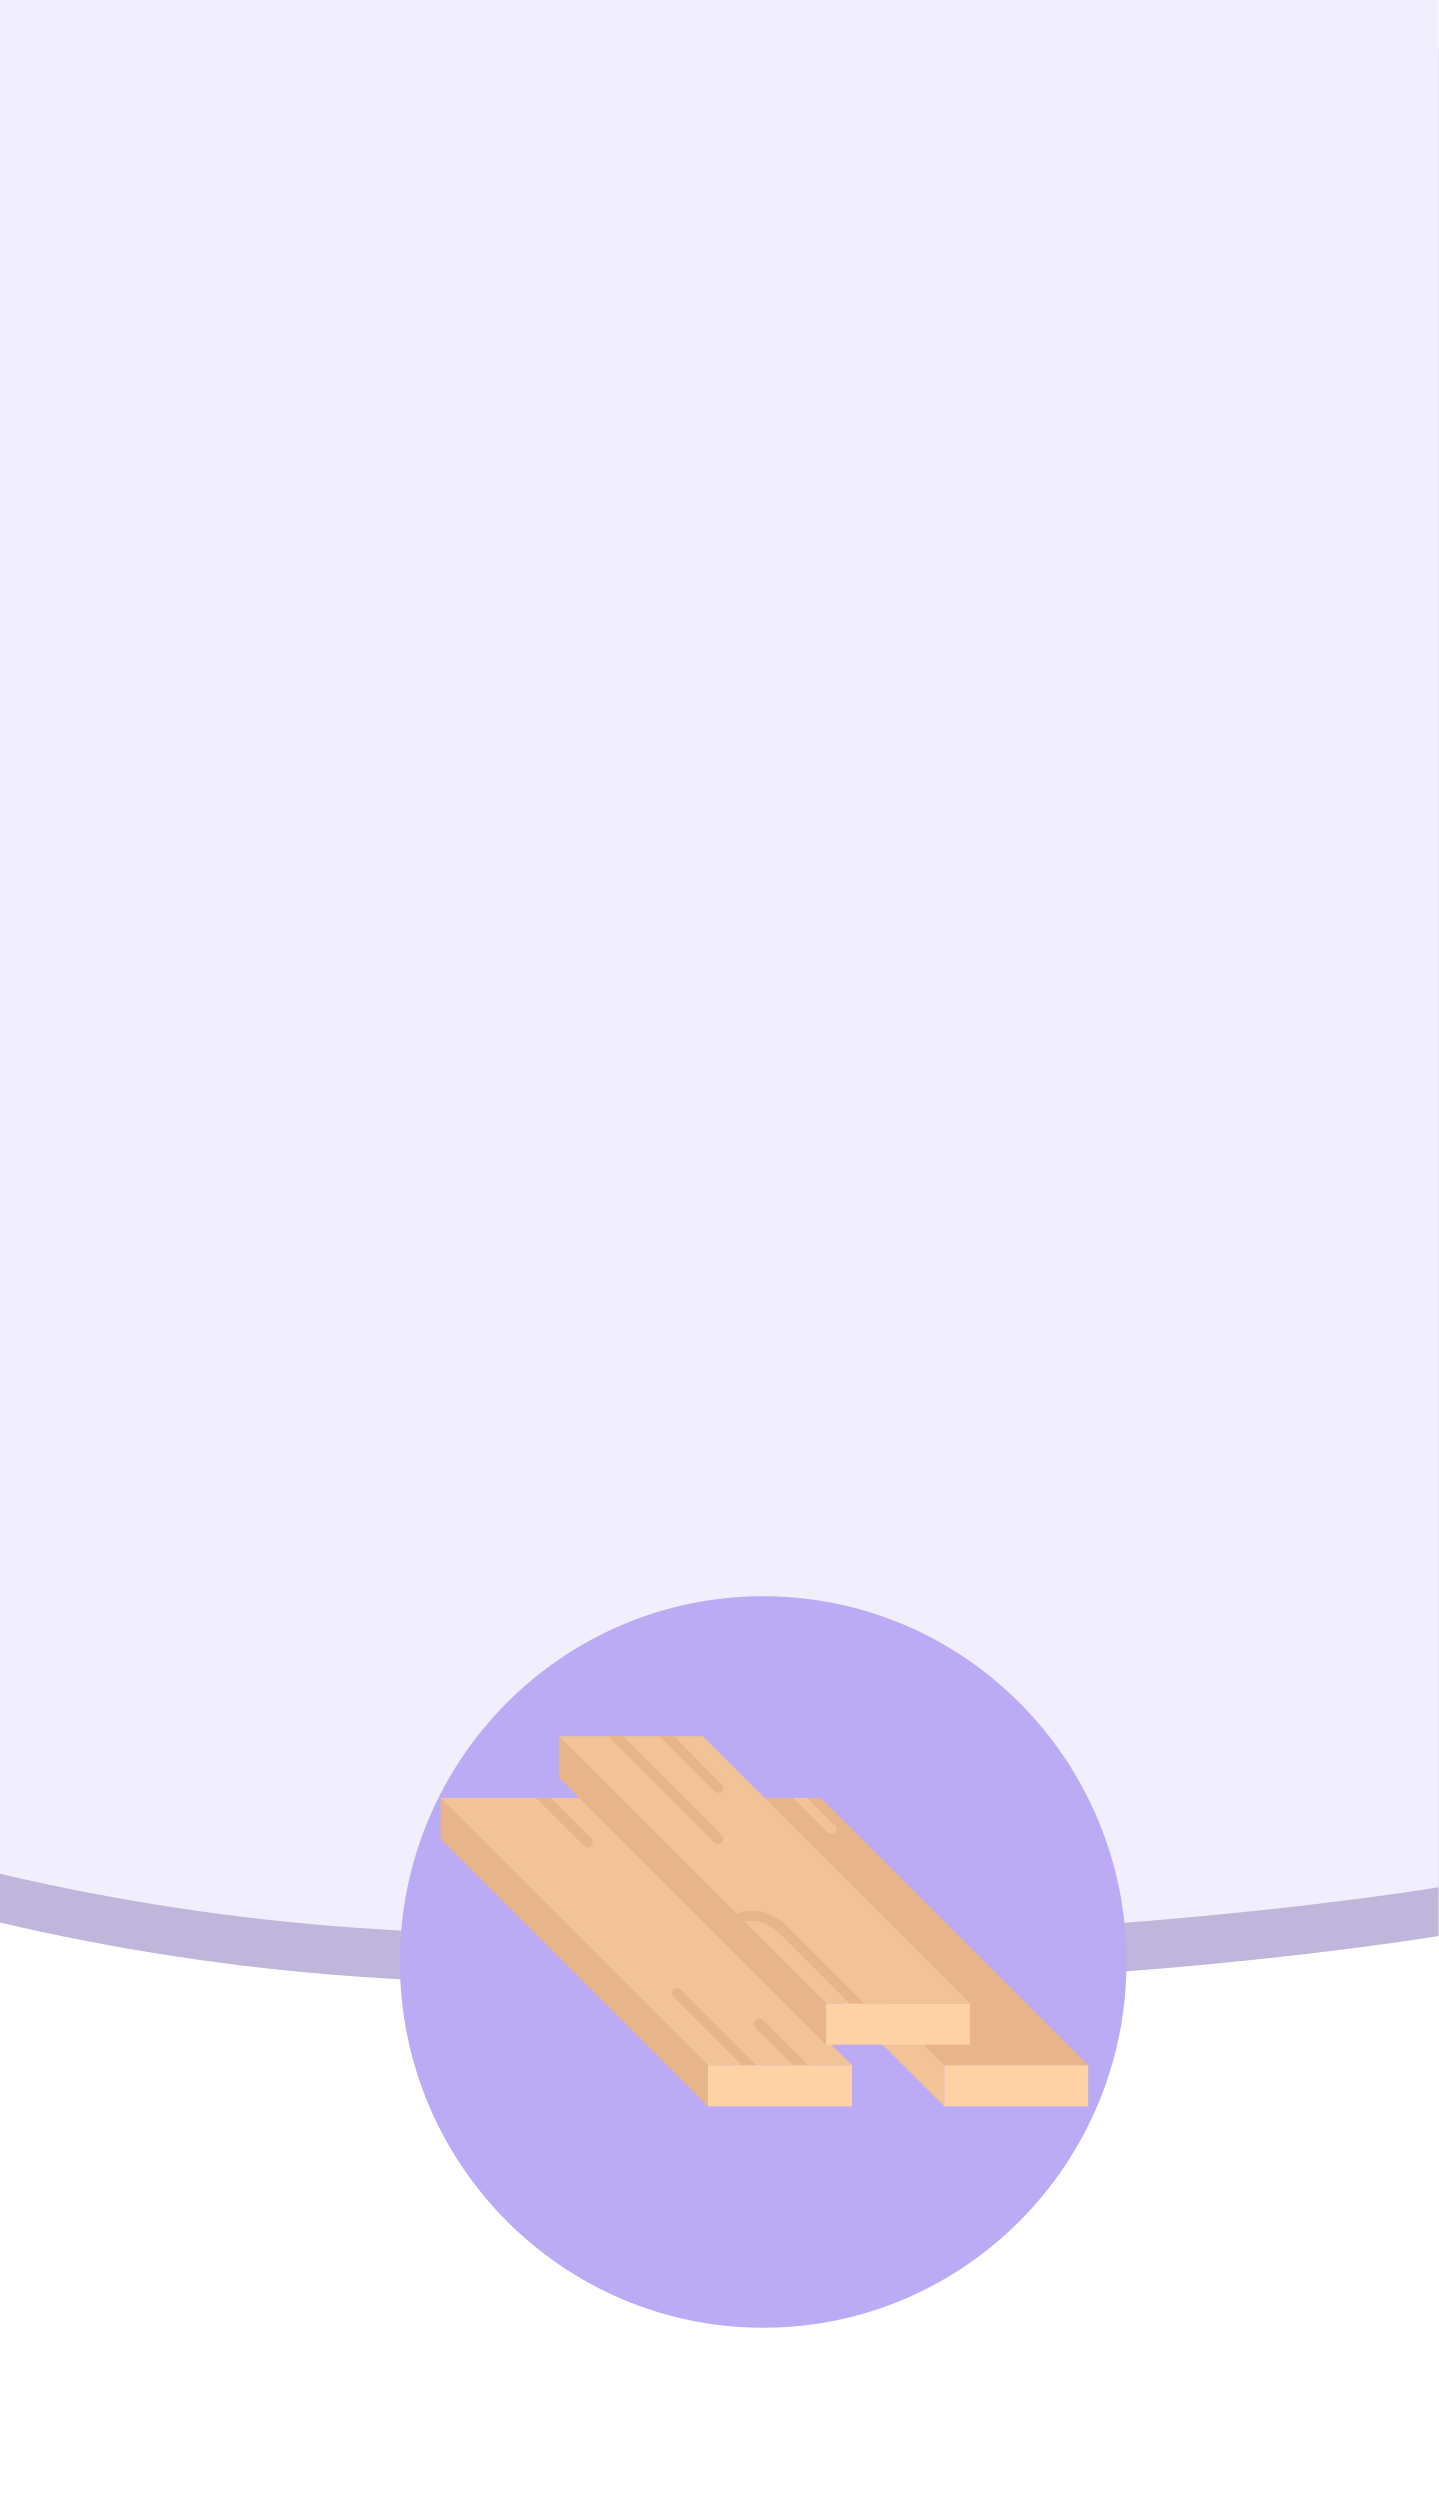
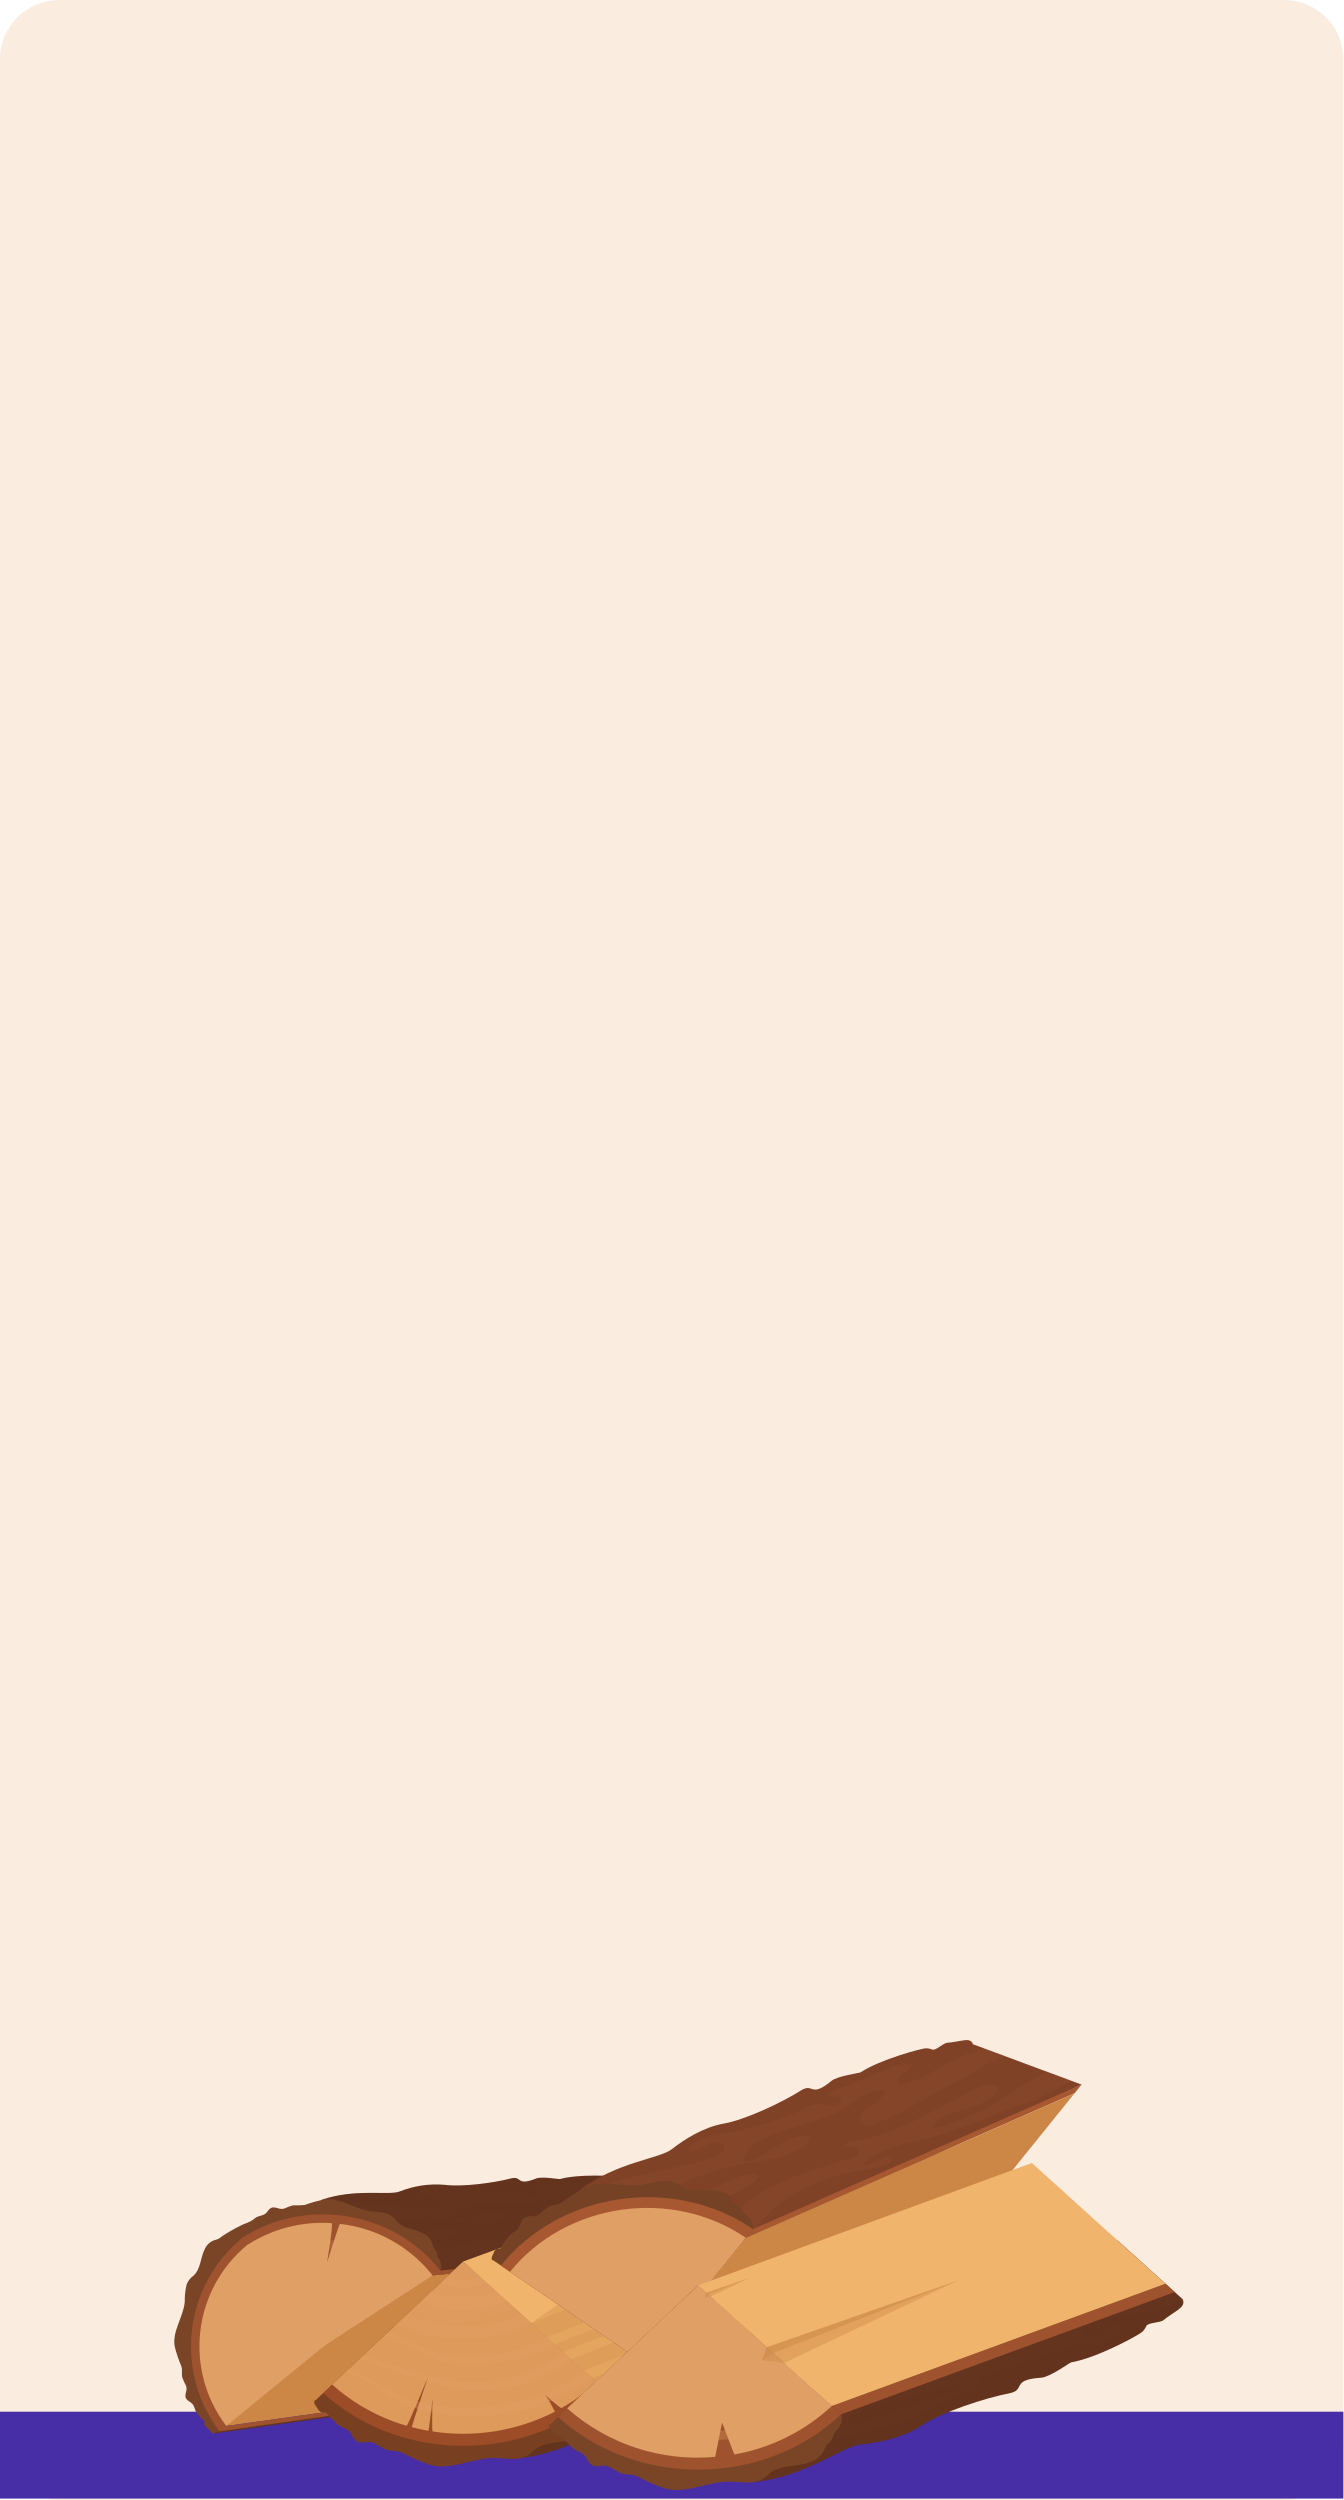
- <svg xmlns="http://www.w3.org/2000/svg" width="295" height="512.649" viewBox="0 0 295 512.649">
-   <g id="Grupo_55028" data-name="Grupo 55028" transform="translate(-810 -5066.676)">
-     <g id="Grupo_54324" data-name="Grupo 54324" transform="translate(-175.318 5031.965)">
-       <rect id="Rectángulo_5206" data-name="Rectángulo 5206" width="295" height="512.649" transform="translate(985.318 34.711)" fill="none" />
-       <g id="Grupo_54222" data-name="Grupo 54222">
-         <path id="Trazado_101975" data-name="Trazado 101975" d="M985.318,44.711V428.952a463.853,463.853,0,0,0,72.845,11.054c123.357,8.465,222.155-8.3,222.155-8.3v-387Z" fill="#c0b6db" />
-         <path id="Trazado_101976" data-name="Trazado 101976" d="M985.318,34.711V418.952a463.853,463.853,0,0,0,72.845,11.054c123.357,8.465,222.155-8.3,222.155-8.3v-387Z" fill="#f1eefd" />
-       </g>
-     </g>
-     <g id="Grupo_55003" data-name="Grupo 55003">
-       <g id="CF1_icono_1_copia_8" data-name="CF1_icono 1 copia 8" transform="translate(891.724 5394)">
-         <ellipse id="Elipse_4302" data-name="Elipse 4302" cx="74.5" cy="75" rx="74.5" ry="75" transform="translate(0.277)" fill="#bbabf5" />
-         <path id="Trazado_106775" data-name="Trazado 106775" d="M74.62,64.19h29.511v8.434H74.62Z" transform="translate(37.282 31.969)" fill="#ffd2a6" />
-         <path id="Trazado_106776" data-name="Trazado 106776" d="M92.858,82.408H122.37l-54.8-54.8H38Z" transform="translate(19.044 13.751)" fill="#e8b489" />
-         <path id="Trazado_106777" data-name="Trazado 106777" d="M92.858,90.842V82.408L38,27.61v8.434Z" transform="translate(19.044 13.751)" fill="#f2c397" />
-         <path id="Trazado_106778" data-name="Trazado 106778" d="M42.26,64.19H71.831v8.434H42.26Z" transform="translate(21.166 31.969)" fill="#ffd2a6" />
-         <path id="Trazado_106779" data-name="Trazado 106779" d="M60.478,82.408H90.05L35.191,27.61H5.68Z" transform="translate(2.947 13.751)" fill="#f2c397" />
-         <path id="Trazado_106780" data-name="Trazado 106780" d="M60.478,90.842V82.408L5.68,27.61v8.434Z" transform="translate(2.947 13.751)" fill="#e8b489" />
-         <path id="Trazado_106781" data-name="Trazado 106781" d="M58.44,55.75H87.951v8.434H58.44Z" transform="translate(29.224 27.766)" fill="#ffd2a6" />
-         <path id="Trazado_106782" data-name="Trazado 106782" d="M76.658,73.968H106.17l-54.8-54.8H21.86Z" transform="translate(11.006 9.547)" fill="#f2c397" />
-         <path id="Trazado_106783" data-name="Trazado 106783" d="M76.658,82.4V73.968l-54.8-54.8V27.6Z" transform="translate(11.006 9.547)" fill="#e8b489" />
-         <path id="Trazado_106784" data-name="Trazado 106784" d="M56.861,46.581l15.5,15.5h-3L55.378,48.079c-3.191-3.176-5.992-3.191-7.58-2.741L46.18,43.7C48.157,42.851,52.277,42,56.861,46.581Z" transform="translate(23.118 21.43)" fill="#e8b489" />
-         <path id="Trazado_106785" data-name="Trazado 106785" d="M61.735,35A1,1,0,0,1,61,34.681L53.93,27.61h3L62.5,33.183A1.064,1.064,0,0,1,61.75,35Z" transform="translate(26.978 13.751)" fill="#f2c397" />
-         <path id="Trazado_106786" data-name="Trazado 106786" d="M50.386,58.177l9.183,9.168h-3L48.9,59.66a1.064,1.064,0,0,1,0-1.5,1.034,1.034,0,0,1,1.483.015Z" transform="translate(24.32 28.815)" fill="#e8b489" />
-         <path id="Trazado_106787" data-name="Trazado 106787" d="M51.665,69.448,37.643,55.441a1.059,1.059,0,0,1,1.5-1.5l15.5,15.5Z" transform="translate(18.712 26.711)" fill="#e8b489" />
-         <path id="Trazado_106788" data-name="Trazado 106788" d="M47.669,30.765a1.109,1.109,0,0,1-.749-.3L35.64,19.17h3l9.782,9.8a1.034,1.034,0,0,1,0,1.5,1,1,0,0,1-.749.3Z" transform="translate(17.869 9.547)" fill="#e8b489" />
-         <path id="Trazado_106789" data-name="Trazado 106789" d="M51.176,41.3a1.049,1.049,0,0,1-.749-.315L28.6,19.17h3L51.925,39.5a1.064,1.064,0,0,1-.749,1.8Z" transform="translate(14.362 9.547)" fill="#e8b489" />
-         <path id="Trazado_106790" data-name="Trazado 106790" d="M29.306,37.752a1.049,1.049,0,0,1-.749-.315L18.73,27.61h3l8.344,8.344a1.064,1.064,0,0,1-.749,1.8Z" transform="translate(9.447 13.751)" fill="#e8b489" />
+ <svg xmlns="http://www.w3.org/2000/svg" width="295" height="549" viewBox="0 0 295 549">
+   <g id="Grupo_56925" data-name="Grupo 56925" transform="translate(-810 -5229.495)">
+     <rect id="Rectángulo_6735" data-name="Rectángulo 6735" width="295" height="549" rx="13" transform="translate(810 5229.495)" fill="#faede0" />
+     <g id="CF1_tarejta_9" data-name="CF1_tarejta 9" transform="translate(810 5186.703)">
+       <g id="Layer_1" data-name="Layer 1">
+         <rect id="Rectángulo_6734" data-name="Rectángulo 6734" width="295" height="19.08" transform="translate(0 572.4)" fill="#472ea6" />
+         <g id="Grupo_56417" data-name="Grupo 56417">
+           <g id="Grupo_56402" data-name="Grupo 56402">
+             <path id="Trazado_115956" data-name="Trazado 115956" d="M48.37,576.01l-1.52,1.2,65.09-9.19,1.63-1.06Z" fill="#63331e" />
+             <path id="Trazado_115957" data-name="Trazado 115957" d="M143,522.6l15.59,12.31L96.2,543.63S69,526.43,70.56,525.89c7.42-2.6,14.62-.91,17.17-1.84a21.769,21.769,0,0,1,10-1.47c3.7.5,10.71-.42,14.39-1.39,2.68-.7,1.07,1.81,5.61,0,1.27-.51,5,.18,5.24.12,4-1.12,11.36-.71,11.93-.56h.1a2.4,2.4,0,0,1,1,.54c.48.44,2.18-.49,2.86-.32.89.23,1.85.3,2.75.45C142,521.54,143,521.65,143,522.6Z" fill="#63331e" />
+             <g id="Grupo_56399" data-name="Grupo 56399" opacity="0.2">
+               <path id="Trazado_115958" data-name="Trazado 115958" d="M82.91,531.18c2.93-1.18,6.27-1.2,9.39-1.25a36.283,36.283,0,0,1,7.66.48c2,.38,10.52,1.51,11.19-1.2-2-1.21-5.05-.48-7.14.11-1.08.31-4.22,1.48-5.1.33.92-2.67,6.35-2.64,8.58-2.72,3.89-.13,7.39.29,11.2-.62,1.75-.42,4.11-1.49,5.9-1.24,2.5.34.29,1.81-1,2.07-1.06.22-4.33,1-3.14,2.76.61.91,2.73.54,3.6.47a49.741,49.741,0,0,0,6.43-1c2.74-.6,5.23-1.16,8-1.53,2-.27,3.95-1,6-1.28.53-.08,1.73-.14,3.08-.28L144.72,524c-1.38,0-2.79-.11-4.15,0-2,.22-3.9.74-5.88,1-.84.12-5.53,1.1-6,0s1.69-1.37,2.31-1.63c2.69-1.16-1.78-1.35-2.77-1.28-2.63.18-5.26.45-7.88.71-.81.08-3.86-.26-4.2.69a5,5,0,0,1,2.25,1c-.48,2-3.35,0-4.27-.24a7.84,7.84,0,0,0-3.08.17,48.828,48.828,0,0,1-5.42.32c-3.33.06-6.37-.37-9.69-.63-1.42-.11-4.92-.57-5.56,1.22,1.45.6,3.27-.55,4.84-.14,1,.25,1.65.49,1.27,1.4-.48,1.18-3.09,1-4.12,1-5-.3-10-.93-15-1.19a22.262,22.262,0,0,0-6.1.46c1.44,1.25,4.67,3.52,8.36,6a22.28,22.28,0,0,1,3.28-1.68Z" fill="#6b391e" />
+               <path id="Trazado_115959" data-name="Trazado 115959" d="M153.49,530.9c-1.92.41-3.81.93-5.72,1.39a51.379,51.379,0,0,1-8.22,1.78c-.73.06-7.61,1-7.7-.09,1.47-1.58,5-1.13,6.86-1.15,1.64,0,5.35,0,6-2-.95-1.93-7.14-.23-8.68,0-3.52.61-7.07,1.31-10.64,1.6a29.423,29.423,0,0,1-5.63,0c-1.1-.13-2.65-.62-3.65,0,.72.27,2.25.59,2.15,1.61-.13,1.19-1.94.83-2.84.82-6.07-.1-12.33-.23-18.11,1.79-1,.35-7.22,2.73-7,.4.08-1,3-1.84,3.69-2.09,1.51-.51,5.28-.69,6.38-1.92-1-1.71-5.06-.73-6.49-.57a56.346,56.346,0,0,0-7.66.9c-.57.15-2.22.81-3.87,1.26,4.71,3.12,9.6,6.26,12.11,7.87,1.78-.82,3.51-1.71,5.16-2.6a22.89,22.89,0,0,1,8.29-2.65,49.085,49.085,0,0,1,9.92.18c1,.11,5.65,1.19,5.77-.55-1.63-.86-3.59.37-5.29-.12,1.16-1.34,5.65-1.5,7.47-1.44,2.2.06,4.38.44,6.58.46s4.42-.23,6.63-.23,4.15-.42,6.23-.52c1.38-.07,2.71.16,4.11,0a56.6,56.6,0,0,0,6.94-1.21l.78-.18Z" fill="#6b391e" />
+             </g>
+             <path id="Trazado_115960" data-name="Trazado 115960" d="M96.36,538.84c-.64-.64-.16-1.25-.75-1.94a2.62,2.62,0,0,1-.67-1.45,3.55,3.55,0,0,0-2-2.2c-1.92-1.06-4.42-1-5.89-2.75a4.45,4.45,0,0,0-1.74-1.5,16.337,16.337,0,0,0-3.94-.61c-3.45-.44-6.5-3-10-2.61A28.081,28.081,0,0,0,66.9,527a16.688,16.688,0,0,1-2.56.08,12.62,12.62,0,0,0-1.91.71A2.19,2.19,0,0,1,61,527.7a3.252,3.252,0,0,0-1-.17c-.94.08-1.12.93-1.76,1.41s-1.5.42-2.12.88a6.906,6.906,0,0,1-1,.7,10.507,10.507,0,0,1-1.77.76A37.176,37.176,0,0,0,48.58,534a2.8,2.8,0,0,1-1.46.72,3.55,3.55,0,0,0-2.16,2c-1,1.92-.82,4.34-2.53,5.86A4.24,4.24,0,0,0,41,544.41a14.66,14.66,0,0,0-.43,3.86c-.29,3.37-2.82,6.45-2.2,9.84a29.1,29.1,0,0,0,1.44,4.28c.32.87,0,1.57.22,2.49a12,12,0,0,0,.81,1.81,2,2,0,0,1,0,1.41,3.07,3.07,0,0,0-.13.95c.14.92,1,1.05,1.54,1.65s.5,1.43,1,2a6.25,6.25,0,0,1,.76.94c.2.32.5.44.71.67.43.48,0,.44.16,1,.1.29.56.59.79.76s.71,1.1,1.19,1.12c0-.06,1.3-.43,1.32-.49s22.55-19.8,22.55-19.8l.67.88L96.64,541.4C97.22,540.66,96.66,539.13,96.36,538.84Z" fill="#7a4527" />
+             <path id="Trazado_115961" data-name="Trazado 115961" d="M53.23,534.21h0a30.87,30.87,0,0,0-5,42.53l24.3-18,24.16-17.3C86.6,528.4,67.17,525.16,53.23,534.21Z" fill="#9e532e" />
+             <path id="Trazado_115962" data-name="Trazado 115962" d="M95,542.48l61.94-6.52-42.7,30.56-64.55,9.01L69.3,556.07Z" fill="#cc8747" />
+             <path id="Trazado_115963" data-name="Trazado 115963" d="M54.41,535.73h-.06a28.89,28.89,0,0,0-4.66,39.8l21.7-17.73L95,542.48a30.15,30.15,0,0,0-20.34-11.32c-.2,0-2.84,8.47-2.84,8.47s1.44-8.61,1-8.64a30.34,30.34,0,0,0-18.41,4.74Z" fill="#e0a065" />
+             <path id="Trazado_115964" data-name="Trazado 115964" d="M96.63,541.42,95,542.48l61.94-6.52,1.63-1.06Z" fill="#9e532e" />
+             <path id="Trazado_115965" data-name="Trazado 115965" d="M49.69,575.53l-1.52,1.2,64.44-9.16,1.63-1.05Z" fill="#9e532e" />
+             <g id="Grupo_56400" data-name="Grupo 56400">
+               <path id="Trazado_115966" data-name="Trazado 115966" d="M52,573.65l.69-.56c-5.4-12.57-4.51-14.24-1.73-21.84,3.76-10.31,14-15.9,22.3-14.34,2.75.46,11.91,2.9,18.54,7.66l1.47-1c-2.13-1.88-5.92-4.48-13.49-7.24C59,528.78,38.33,547.56,52,573.65Z" fill="#e0a065" opacity="0.2" />
+               <path id="Trazado_115967" data-name="Trazado 115967" d="M65.41,561.7c.13.2.28.41.44.63l2.28-1.86a7.27,7.27,0,0,1-.64-2c-.47-3.71,2.49-6.71,6.1-4.49a10.553,10.553,0,0,1,1.74,1.24l2.1-1.36C70.64,549.49,61,555.17,65.41,561.7Z" fill="#e0a065" opacity="0.2" />
+               <path id="Trazado_115968" data-name="Trazado 115968" d="M69.87,558.65c.06.09-.06.29,0,.38l1.51-1.23L74.1,556C71.3,554.43,69.12,556.51,69.87,558.65Z" fill="#e0a065" opacity="0.4" />
+               <path id="Trazado_115969" data-name="Trazado 115969" d="M59,563.91c.22,1.22.5,2.34.78,3.36L62,565.44c-.13-.6-.28-1.24-.44-2-3-9.62,6.77-22.14,20.86-12.83l1.12-.73C73.26,540.79,55.88,547.39,59,563.91Z" fill="#e0a065" opacity="0.2" />
+               <path id="Trazado_115970" data-name="Trazado 115970" d="M54.2,554.53c2-15.63,24.4-16.76,32.79-6.85l1-.65c-2.23-3.16-6.15-6.53-17.57-7.54-9.87-.76-17.7,7.35-18.81,14.59-1.18,4.87,2.1,10.58,5,15.77L58.93,568C56.12,563.17,53.32,558.42,54.2,554.53Z" fill="#e0a065" opacity="0.2" />
+             </g>
+             <g id="Grupo_56401" data-name="Grupo 56401" opacity="0.5">
+               <path id="Trazado_115971" data-name="Trazado 115971" d="M93.25,543.62l60.76-5.56-1.07.76-61.16,5.75Z" fill="#cc8747" />
+               <path id="Trazado_115972" data-name="Trazado 115972" d="M87.99,547.03l61.72-5.89-2.62,1.88-60.1,4.66Z" fill="#cc8747" />
+               <path id="Trazado_115973" data-name="Trazado 115973" d="M83.58,549.89l60.69-4.86-2.69,1.92-59.12,3.67Z" fill="#cc8747" />
+               <path id="Trazado_115974" data-name="Trazado 115974" d="M77.43,553.88l59.45-3.56-2.05,1.47-59.5,3.45Z" fill="#cc8747" />
+               <path id="Trazado_115975" data-name="Trazado 115975" d="M68.13,560.47l61.91-5.26-2.01,1.44-62.18,5.68Z" fill="#cc8747" />
+               <path id="Trazado_115976" data-name="Trazado 115976" d="M62.04,565.44l62.01-5.94-1.76,1.26L59.8,567.27Z" fill="#cc8747" />
+               <path id="Trazado_115977" data-name="Trazado 115977" d="M58.93,567.98l62.36-6.5-1.48,1.05-63.17,7.32Z" fill="#cc8747" />
+               <path id="Trazado_115978" data-name="Trazado 115978" d="M52.67,573.09l64.04-8.34-1.26.9-63.47,8Z" fill="#cc8747" />
+               <path id="Trazado_115979" data-name="Trazado 115979" d="M74.1,556.04l53.54-2.38-57.76,5.37Z" fill="#cc8747" />
+             </g>
+           </g>
+           <g id="Grupo_56406" data-name="Grupo 56406">
+             <path id="Trazado_115980" data-name="Trazado 115980" d="M208.09,542.45l-14.27-12.88-65.58,33.81s-16.09,19.45-13.8,19.19c11-1.26,19.07-7.79,22.88-8.18s9.22-1.34,13.58-4.24,13.81-6,19.08-7c3.84-.75.19-3,7.09-3.45,1.93-.14,6.23-3.3,6.54-3.36,5.82-1,14.81-6,15.44-6.58l.09-.05h0a3.43,3.43,0,0,0,1-1.3c.32-.85,3.07-.72,3.81-1.35,1-.83,2.15-1.5,3.19-2.25C207.57,544.38,208.73,543.65,208.09,542.45Z" fill="#63331e" />
+             <path id="Trazado_115981" data-name="Trazado 115981" d="M199.29,545.6a34.159,34.159,0,0,0,8.93-2.8,1.889,1.889,0,0,0-.13-.35l-12.42-11.21q-3.09.18-6.13.54l-61.3,31.6s-6.73,8.14-10.87,13.82c8.36-4.06,18.43-4.55,27.27-7.19,4.18-1.25,7.51-3.67,11.49-5.24,1.51-.6,2.86-1.31,4.3-2,1.12-.56,4-.91,3.53-2.28s-3.09.81-4.09,1.25c-2.08.91-4.18,1.66-6.33,2.41-3.78,1.31-7.58,2.62-11.39,3.87-2,.68-6.49,3.14-7.16.85s5.95-2.67,8.09-3.36c5.5-1.77,11.16-3,16.69-4.68s11-4.07,16.7-5.57a55.3,55.3,0,0,0,6.15-1.9c1.37-.53,3.49-2.35,4.32-1.12.63.94-2.66,1.27-2.22,2.09.78,1.44,3.16-.76,4.43-1.6,2.14-1.4,5.78-1.92,6-4.46.13-1.7-2.91.48-3.81,1-1.27.79-4.17,2.4-4.65,1C185.32,546.33,195.39,546.25,199.29,545.6Z" fill="#6b391e" opacity="0.2" />
+             <path id="Trazado_115982" data-name="Trazado 115982" d="M133.09,567.75,101.7,539.43,69.26,569.92h0L69,570a1.62,1.62,0,0,0,.44,1.25c.21.34.56,1,1,1.2.79.35.8-.29,1.43.38.31.32.44.74.87,1.07A11.428,11.428,0,0,1,74,575.07c.76.79,2,.9,2.74,1.69s.84,2,2.14,2.36a4.319,4.319,0,0,0,1.39,0,3.1,3.1,0,0,1,2,.21,19.684,19.684,0,0,0,2.49,1.4c1.3.39,2.35.11,3.55.68a41.992,41.992,0,0,0,6,2.63c4.78,1.38,9.63-1.6,14.53-1.46,1.8.05,3.86.43,5.63,0a6.19,6.19,0,0,0,2.8-1.69c2.46-2.1,5.93-1.48,8.85-2.54a5,5,0,0,0,3.26-2.63,3.68,3.68,0,0,1,1.27-1.87c1-.84.46-1.79,1.5-2.54C132.6,571,133.73,569,133.09,567.75Z" fill="#784021" />
+             <path id="Trazado_115983" data-name="Trazado 115983" d="M101.7,539.43,71,568.33c17.33,15.65,45.15,15.39,62.14-.58Z" fill="#9c4d27" />
+             <g id="Grupo_56404" data-name="Grupo 56404">
+               <path id="Trazado_115984" data-name="Trazado 115984" d="M101.7,539.43l-28.76,27a41.89,41.89,0,0,0,16.35,9.06c.25.07,4.73-10.78,4.73-10.78s-3.7,11.06-3.58,11.09c1.2.32,2.41.58,3.63.79.1,0,.93-7.09.93-7.09s-.21,7.21,0,7.24a44.21,44.21,0,0,0,26.85-4.34,32.555,32.555,0,0,0-2.15-3.76s3.32,3.13,3.65,2.94a41,41,0,0,0,7.71-5.69Z" fill="#de9a5b" />
+               <path id="Trazado_115985" data-name="Trazado 115985" d="M101.71,539.43,90.45,550c6.35,5.73,17,1.48,22.75-.21Z" fill="#e0a065" opacity="0.2" />
+               <g id="Grupo_56403" data-name="Grupo 56403" opacity="0.3">
+                 <path id="Trazado_115986" data-name="Trazado 115986" d="M91.43,565a52.832,52.832,0,0,0,11.23,2.56,31.862,31.862,0,0,0,11.29-1,37.1,37.1,0,0,0,10-4.49c.54-.35,1.07-.72,1.59-1.09l-1.81-1.64a37.47,37.47,0,0,1-10.33,5.28,30,30,0,0,1-10.56,1.3,50.935,50.935,0,0,1-11-2.13c-3.69-1-7.4-2.16-11.07-3.52l-.79-.31-.84.78,1.24.5C84,562.58,87.75,563.8,91.43,565Z" fill="#e0a065" />
+                 <path id="Trazado_115987" data-name="Trazado 115987" d="M96.77,544.29a18.142,18.142,0,0,0,3.31.78,11.781,11.781,0,0,0,3.51-.06,19.862,19.862,0,0,0,3.38-.83l-1.68-1.52a16.186,16.186,0,0,1-2,.52,10,10,0,0,1-3,.16,16.635,16.635,0,0,1-2.3-.43l-1.4,1.31Z" fill="#e0a065" />
+                 <path id="Trazado_115988" data-name="Trazado 115988" d="M128.24,563.38a40.862,40.862,0,0,1-10.2,5.46A45.92,45.92,0,0,1,90.87,570c-3.58-1.11-6.39-3.22-9.1-4.65a34.771,34.771,0,0,0-5.26-2.27l-.61.58a35.7,35.7,0,0,1,5.33,2.59c2.55,1.49,5.26,3.82,9.17,5.15a47.929,47.929,0,0,0,13,2,43.751,43.751,0,0,0,15.38-2.5A42.78,42.78,0,0,0,130,565Z" fill="#e0a065" />
+                 <path id="Trazado_115989" data-name="Trazado 115989" d="M95.25,549.36a27.59,27.59,0,0,0,13.92-.56c.71-.22,1.4-.47,2.09-.75l-2.21-2c-.22.07-.44.15-.67.21a25.63,25.63,0,0,1-12.49.31l-1.41-.36-2.4,2.26A31.721,31.721,0,0,0,95.25,549.36Z" fill="#e0a065" />
+                 <path id="Trazado_115990" data-name="Trazado 115990" d="M107.77,560a40.364,40.364,0,0,1-6.31.31c-1,0-2.09-.09-3.17-.18a14.846,14.846,0,0,1-2.84-.87c-3.44-1.36-6.82-2.9-10.21-4.38l-.88.83c3.47,1.62,6.92,3.31,10.54,4.85a14.666,14.666,0,0,0,3.24,1.06c1,.12,2.15.22,3.25.28a42.705,42.705,0,0,0,6.59-.12,35.84,35.84,0,0,0,12.82-3.62l1-.57-1.73-1.56-.37.22A34.4,34.4,0,0,1,107.77,560Z" fill="#e0a065" />
+                 <path id="Trazado_115991" data-name="Trazado 115991" d="M107,553.22a32.2,32.2,0,0,1-12.7-.62,36.9,36.9,0,0,1-4.87-1.6L87,553.25a37.189,37.189,0,0,0,6.58,2.22,35.421,35.421,0,0,0,13.91.5,32.171,32.171,0,0,0,9.16-3L114.5,551A29.357,29.357,0,0,1,107,553.22Z" fill="#e0a065" />
+               </g>
+             </g>
+             <path id="Trazado_115992" data-name="Trazado 115992" d="M206.36,540.9l-73.27,26.85-2.03-1.83,73.28-26.85Z" fill="#9e532e" />
+             <g id="Grupo_56405" data-name="Grupo 56405">
+               <path id="Trazado_115993" data-name="Trazado 115993" d="M131.06,565.92l73.28-26.85-29.36-26.5-73.27,26.86Z" fill="#f0b46c" />
+               <path id="Trazado_115994" data-name="Trazado 115994" d="M105.29,542.66l72.53-27.52.92.82-71.77,28.22Z" fill="#f0b46c" opacity="0.3" />
+               <path id="Trazado_115995" data-name="Trazado 115995" d="M109.05,546.06l71.77-28.22,1.6,1.45-71.16,28.76Z" fill="#f0b46c" opacity="0.3" />
+               <path id="Trazado_115996" data-name="Trazado 115996" d="M131.06,565.92l73.28-26.85-29.36-26.5-58.32,40.36Z" fill="#cc8747" opacity="0.5" />
+               <path id="Trazado_115997" data-name="Trazado 115997" d="M114.5,550.98l71.76-28.22,1.61,1.45-71.16,28.76Z" fill="#f0b46c" opacity="0.3" />
+               <path id="Trazado_115998" data-name="Trazado 115998" d="M120.11,556.05l71.77-28.22,1.6,1.44-71.63,28.34Z" fill="#f0b46c" opacity="0.3" />
+               <path id="Trazado_115999" data-name="Trazado 115999" d="M123.68,559.26l71.76-28.22,1.61,1.45L125.49,560.9Z" fill="#f0b46c" opacity="0.3" />
+               <path id="Trazado_116000" data-name="Trazado 116000" d="M128.24,563.38,200,535.16l1.61,1.45-71.56,28.4Z" fill="#f0b46c" opacity="0.3" />
+               <path id="Trazado_116001" data-name="Trazado 116001" d="M101.71,539.43l73.27-26.86,9.51,8.58L113.2,549.8Z" fill="#f0b46c" opacity="0.3" />
+             </g>
+           </g>
+           <g id="Grupo_56410" data-name="Grupo 56410">
+             <path id="Trazado_116002" data-name="Trazado 116002" d="M213.67,491.71l23.84,8.86L165.7,535.14s-39.81-10.32-38.17-11.56c7.9-6,17.29-6.73,20-8.83s6.78-4.8,11.46-5.63,12.77-4.64,16.82-7.22c2.95-1.88,2,1.78,6.79-2.15,1.33-1.1,6.14-1.71,6.38-1.87,4.41-2.91,13.43-5.23,14.18-5.27h.09a3.18,3.18,0,0,1,1.45.25c.75.35,2.43-1.43,3.32-1.48,1.17-.07,2.36-.36,3.51-.52C212.09,490.79,213.31,490.55,213.67,491.71Z" fill="#804227" />
+             <g id="Grupo_56407" data-name="Grupo 56407" opacity="0.2">
+               <path id="Trazado_116003" data-name="Trazado 116003" d="M144.6,525.22c3.06-2.56,7.08-3.87,10.83-5.13a46.32,46.32,0,0,1,9.46-2.37c2.55-.3,13.32-2.23,13-5.76-2.9-.69-6.29,1.37-8.57,2.88-1.19.79-4.5,3.41-6,2.36,0-3.58,6.59-5.64,9.26-6.59,4.64-1.65,9-2.49,13.27-5.06,1.94-1.18,4.35-3.38,6.62-3.77,3.15-.55,1.09,2.07-.3,2.86-1.19.68-4.83,2.87-2.68,4.55,1.12.86,3.52-.4,4.55-.82a63.282,63.282,0,0,0,7.35-3.72c3.06-1.79,5.84-3.42,9.06-4.94,2.34-1.11,4.37-2.7,6.69-3.84.61-.3,2-.84,3.61-1.53l-4.42-1.64c-1.64.57-3.41.93-5,1.64-2.32,1-4.41,2.4-6.69,3.5-1,.47-6.22,3.46-7.25,2.3s1.49-2.31,2.12-2.86c2.79-2.43-2.69-.95-3.87-.48-3.1,1.23-6.16,2.57-9.21,3.89-1,.42-4.78,1.17-4.8,2.46a6.016,6.016,0,0,1,3.13.33c.23,2.59-4,1.34-5.26,1.35s-2.56.88-3.66,1.39a61.938,61.938,0,0,1-6.41,2.47c-4,1.36-7.85,2-12,3-1.76.41-6.17,1.21-6.23,3.61,2,.18,3.74-1.93,5.8-2,1.25-.06,2.19,0,2.11,1.2-.11,1.61-3.32,2.46-4.58,2.78-6.17,1.58-12.43,2.72-18.59,4.34a27.691,27.691,0,0,0-7.17,2.91c2.24.95,7.08,2.45,12.54,4A28.36,28.36,0,0,1,144.6,525.22Z" fill="#99522b" />
+               <path id="Trazado_116004" data-name="Trazado 116004" d="M229.75,497.68c-2.16,1.23-4.22,2.6-6.35,3.89-3.12,1.9-5.74,3.89-9.21,5.32-.85.36-8.79,4.1-9.33,2.85,1.13-2.47,5.53-3.27,7.81-4,2-.66,6.46-2.1,6.48-4.68-1.93-2-8.72,2.47-10.47,3.39-4,2.1-8,4.3-12.2,6a37.41,37.41,0,0,1-6.82,2.11c-1.39.27-3.45.27-4.4,1.42,1,0,3-.16,3.24,1.11.33,1.49-2,1.76-3.08,2.08-7.39,2.22-15,4.48-21.15,9.15-1.05.8-7.61,6.08-8.34,3.19-.32-1.26,2.82-3.36,3.61-3.94,1.62-1.21,6.1-2.88,6.92-4.78-1.87-1.69-6.4,1.06-8.07,1.8-3,1.34-6.1,2.31-8.87,4-.64.4-2.36,1.84-4.17,3,7,2,14.15,3.88,17.83,4.84,1.82-1.67,3.55-3.41,5.17-5.11a28.519,28.519,0,0,1,8.94-6.4,61.579,61.579,0,0,1,12.06-3.61c1.23-.25,7.31-.74,6.74-2.88-2.31-.42-4.18,1.83-6.44,1.89.85-2.07,6.22-4,8.44-4.63,2.68-.77,5.47-1.15,8.14-2s5.23-2,7.92-2.83c2.53-.8,4.84-2.1,7.31-3,1.64-.61,3.34-.85,5-1.55a72.178,72.178,0,0,0,7.89-4.14l.87-.52Z" fill="#99522b" />
+             </g>
+             <path id="Trazado_116005" data-name="Trazado 116005" d="M165.35,532.31,141.54,561.8l-33.28-22.68h-.24a1.45,1.45,0,0,1,.21-1.17c.14-.33.35-1,.69-1.2.65-.42.76.15,1.22-.53a5.908,5.908,0,0,1,.61-1.07,10.17,10.17,0,0,0,.93-1.23c.56-.8,1.63-1.06,2.19-1.87s.45-1.92,1.56-2.39a4.062,4.062,0,0,1,1.25-.17,2.8,2.8,0,0,0,1.77-.46,16.36,16.36,0,0,1,2-1.59c1.1-.53,2.08-.42,3.06-1.09a37,37,0,0,1,4.92-3.16c4.05-1.88,8.8.1,13.14-.69,1.59-.29,3.37-.91,5-.79a5.631,5.631,0,0,1,2.74,1.12c2.49,1.53,5.49.51,8.24,1.05a4.52,4.52,0,0,1,3.28,1.89,3.4,3.4,0,0,0,1.4,1.49c1,.61.67,1.53,1.7,2C164.45,529.52,165.75,531.16,165.35,532.31Z" fill="#754225" />
+             <path id="Trazado_116006" data-name="Trazado 116006" d="M141.54,561.8,110,540.3c13.15-16.29,37.94-19.87,55.36-8Z" fill="#a85831" />
+             <g id="Grupo_56409" data-name="Grupo 56409">
+               <path id="Trazado_116007" data-name="Trazado 116007" d="M141.54,561.8,112,541.69c12.3-15.24,35.48-18.59,51.78-7.48Z" fill="#e0a065" />
+               <path id="Trazado_116008" data-name="Trazado 116008" d="M141.54,561.8,130,553.93c4.81-6,14.86-3.64,20.27-2.93Z" fill="#e0a065" opacity="0.2" />
+               <g id="Grupo_56408" data-name="Grupo 56408" opacity="0.3">
+                 <path id="Trazado_116009" data-name="Trazado 116009" d="M128.7,540.51a47.282,47.282,0,0,1,9.62-3.82,28.541,28.541,0,0,1,10.19-.63,33.433,33.433,0,0,1,9.5,2.63c.54.24,1.06.5,1.58.75l-1.38,1.71a33.808,33.808,0,0,0-10-3.28,26.919,26.919,0,0,0-9.58.29,45.47,45.47,0,0,0-9.45,3.4c-3.15,1.39-6.28,2.93-9.34,4.65l-.66.38-.86-.58,1-.61Q124.045,542.745,128.7,540.51Z" fill="#e0a065" />
+                 <path id="Trazado_116010" data-name="Trazado 116010" d="M136.44,558.16a16.607,16.607,0,0,1,2.83-1.15,10.508,10.508,0,0,1,3.13-.43,18,18,0,0,1,3.13.27l-1.28,1.59a14.635,14.635,0,0,0-1.87-.19,9,9,0,0,0-2.66.27,13.345,13.345,0,0,0-2,.7l-1.44-1Z" fill="#e0a065" />
+                 <path id="Trazado_116011" data-name="Trazado 116011" d="M161.67,536.86a37,37,0,0,0-9.86-3.46,41.43,41.43,0,0,0-24.34,2.66c-3,1.48-5.22,3.75-7.43,5.39a30.757,30.757,0,0,1-4.35,2.74l-.63-.43a31.76,31.76,0,0,0,4.37-3c2-1.68,4.13-4.12,7.41-5.84a43.215,43.215,0,0,1,11.33-3.54,39.439,39.439,0,0,1,14,.11A39,39,0,0,1,163,535.16Z" fill="#e0a065" />
+                 <path id="Trazado_116012" data-name="Trazado 116012" d="M134.36,553.86a24.63,24.63,0,0,1,12.46-1.41c.66.09,1.32.22,2,.37l-1.68,2.08-.63-.1a23.07,23.07,0,0,0-11.15,1.44c-.4.16-.81.33-1.2.51l-2.47-1.68A28.143,28.143,0,0,1,134.36,553.86Z" fill="#e0a065" />
+                 <path id="Trazado_116013" data-name="Trazado 116013" d="M144,542.65a36.994,36.994,0,0,0-5.66.59c-.93.16-1.85.37-2.79.6a13.07,13.07,0,0,0-2.4,1.16c-2.87,1.68-5.65,3.52-8.45,5.29l-.91-.61c2.86-1.91,5.68-3.89,8.68-5.76a12.443,12.443,0,0,1,2.73-1.38c.92-.25,1.88-.5,2.85-.7a38.331,38.331,0,0,1,5.88-.8,32.368,32.368,0,0,1,11.93,1.47c.34.11.67.24,1,.36l-1.31,1.63-.36-.15a31.279,31.279,0,0,0-11.19-1.7Z" fill="#e0a065" />
+                 <path id="Trazado_116014" data-name="Trazado 116014" d="M144.27,548.81a29,29,0,0,0-11.21,2.29,32.739,32.739,0,0,0-4.12,2.12l-2.48-1.69a32.53,32.53,0,0,1,17.84-5.24,29.091,29.091,0,0,1,8.59,1.45l-1.64,2a26.132,26.132,0,0,0-6.98-.93Z" fill="#e0a065" />
+               </g>
+             </g>
+             <path id="Trazado_116015" data-name="Trazado 116015" d="M237.51,500.57,165.35,532.3l-1.54,1.91,72.17-31.74Z" fill="#a85831" />
+             <path id="Trazado_116016" data-name="Trazado 116016" d="M163.81,534.21l72.17-31.74-22.28,27.6L141.54,561.8Z" fill="#cc8747" />
+             <path id="Trazado_116017" data-name="Trazado 116017" d="M144.25,558.44l71.61-31.05.69-.86-71.02,30.32Z" fill="#cc8747" opacity="0.3" />
+             <path id="Trazado_116018" data-name="Trazado 116018" d="M147.11,554.9l71.02-30.32,1.22-1.51-70.56,29.75Z" fill="#cc8747" opacity="0.3" />
+             <path id="Trazado_116019" data-name="Trazado 116019" d="M151.25,549.78l71.01-30.32,1.22-1.51L152.92,547.7Z" fill="#cc8747" opacity="0.3" />
+             <path id="Trazado_116020" data-name="Trazado 116020" d="M155.51,544.5l71.01-30.32,1.22-1.51-70.92,30.2Z" fill="#cc8747" opacity="0.3" />
+             <path id="Trazado_116021" data-name="Trazado 116021" d="M158.21,541.15l71.02-30.32,1.21-1.51-70.85,30.12Z" fill="#cc8747" opacity="0.3" />
+             <path id="Trazado_116022" data-name="Trazado 116022" d="M161.67,536.86l71.02-30.32,1.22-1.5-70.86,30.12Z" fill="#cc8747" opacity="0.3" />
+             <path id="Trazado_116023" data-name="Trazado 116023" d="M141.54,561.8l72.16-31.73,7.21-8.94L150.26,551Z" fill="#cc8747" opacity="0.3" />
+           </g>
+           <g id="Grupo_56416" data-name="Grupo 56416">
+             <g id="Grupo_56414" data-name="Grupo 56414">
+               <path id="Trazado_116024" data-name="Trazado 116024" d="M259.69,547.68,245.43,534.8l-65.58,33.81s-16.09,19.45-13.8,19.19c11-1.26,19.06-7.79,22.88-8.18s9.21-1.34,13.58-4.24,13.81-6,19.08-7c3.84-.75.19-3,7.09-3.45,1.93-.14,6.23-3.3,6.54-3.36,5.81-1,14.81-6,15.44-6.58l.09-.05h0a3.43,3.43,0,0,0,.95-1.3c.31-.85,3.07-.72,3.81-1.35,1-.83,2.15-1.5,3.19-2.25C259.18,549.61,260.34,548.87,259.69,547.68Z" fill="#63331e" />
+               <path id="Trazado_116025" data-name="Trazado 116025" d="M250.89,550.83a34.351,34.351,0,0,0,8.94-2.8,1.421,1.421,0,0,0-.14-.35l-12.42-11.21c-2.05.12-4.1.3-6.12.54l-61.3,31.6s-6.74,8.14-10.87,13.82c8.36-4.06,18.42-4.55,27.27-7.19,4.18-1.25,7.5-3.67,11.48-5.24,1.52-.6,2.86-1.31,4.31-2,1.12-.56,4-.91,3.53-2.28s-3.09.81-4.09,1.25c-2.08.91-4.18,1.66-6.33,2.41-3.78,1.31-7.58,2.62-11.39,3.87-2,.68-6.49,3.14-7.16.85s5.94-2.67,8.08-3.36c5.51-1.77,11.16-3,16.69-4.68s11-4.07,16.7-5.57a55.455,55.455,0,0,0,6.16-1.9c1.36-.53,3.49-2.35,4.32-1.12.62.94-2.66,1.27-2.22,2.09.77,1.44,3.15-.76,4.43-1.6,2.14-1.4,5.78-1.92,6-4.46.12-1.7-2.91.48-3.81,1-1.27.79-4.17,2.4-4.65,1C236.93,551.56,247,551.48,250.89,550.83Z" fill="#6b391e" opacity="0.2" />
+               <path id="Trazado_116026" data-name="Trazado 116026" d="M184.69,573l-31.38-28.32-32.44,30.49h-.26a1.58,1.58,0,0,0,.44,1.25c.21.34.56,1,1,1.2.8.35.81-.29,1.44.37.31.33.43.75.86,1.08a10.571,10.571,0,0,1,1.23,1.18c.76.79,2,.9,2.75,1.69s.83,2,2.13,2.36a4.383,4.383,0,0,0,1.4,0,3.1,3.1,0,0,1,2,.21,18.989,18.989,0,0,0,2.49,1.4c1.29.39,2.35.11,3.55.68a41,41,0,0,0,6,2.63c4.78,1.38,9.62-1.6,14.53-1.46,1.8.05,3.86.43,5.63,0a6.29,6.29,0,0,0,2.8-1.69c2.45-2.1,5.92-1.48,8.84-2.54a5,5,0,0,0,3.26-2.63,3.77,3.77,0,0,1,1.28-1.87c1-.84.45-1.79,1.49-2.54C184.21,576.18,185.34,574.18,184.69,573Z" fill="#7a4527" />
+               <path id="Trazado_116027" data-name="Trazado 116027" d="M153.31,544.66l-30.75,28.9c17.33,15.65,45.15,15.39,62.13-.58Z" fill="#9e532e" />
+               <g id="Grupo_56412" data-name="Grupo 56412">
+                 <path id="Trazado_116028" data-name="Trazado 116028" d="M153.31,544.66l-28.77,27a43.15,43.15,0,0,0,32.51,10.66l1.52-7.53,2.68,7a42.15,42.15,0,0,0,21.42-10.65Z" fill="#e0a065" />
+                 <path id="Trazado_116029" data-name="Trazado 116029" d="M153.32,544.66l-11.26,10.58c6.34,5.73,16.94,1.48,22.75-.21Z" fill="#e0a065" opacity="0.2" />
+                 <g id="Grupo_56411" data-name="Grupo 56411" opacity="0.3">
+                   <path id="Trazado_116030" data-name="Trazado 116030" d="M143,570.18a52.559,52.559,0,0,0,11.23,2.56,31.81,31.81,0,0,0,11.28-1,36.82,36.82,0,0,0,9.95-4.49c.55-.35,1.08-.72,1.6-1.09l-1.81-1.64A37.528,37.528,0,0,1,165,569.77a30,30,0,0,1-10.56,1.3,50.993,50.993,0,0,1-11-2.13c-3.7-1-7.4-2.16-11.07-3.52l-.79-.31-.84.78,1.24.5C135.65,567.81,139.36,569,143,570.18Z" fill="#e0a065" />
+                   <path id="Trazado_116031" data-name="Trazado 116031" d="M148.38,549.51a17.36,17.36,0,0,0,3.31.79,11.721,11.721,0,0,0,3.5-.06,19.994,19.994,0,0,0,3.39-.83l-1.69-1.52a16,16,0,0,1-2,.52,10,10,0,0,1-3,.16,16.748,16.748,0,0,1-2.29-.43l-1.4,1.31A1.147,1.147,0,0,0,148.38,549.51Z" fill="#e0a065" />
+                   <path id="Trazado_116032" data-name="Trazado 116032" d="M179.85,568.61a40.862,40.862,0,0,1-10.2,5.46,45.92,45.92,0,0,1-27.17,1.19c-3.58-1.11-6.39-3.22-9.11-4.65a34.274,34.274,0,0,0-5.25-2.27l-.62.58a35.231,35.231,0,0,1,5.33,2.59c2.56,1.49,5.27,3.82,9.18,5.15a47.926,47.926,0,0,0,13.05,2,43.691,43.691,0,0,0,15.37-2.5,43,43,0,0,0,11.23-5.9Z" fill="#e0a065" />
+                   <path id="Trazado_116033" data-name="Trazado 116033" d="M146.86,554.59a27.55,27.55,0,0,0,13.91-.56q1.06-.33,2.1-.75l-2.21-2-.67.21a25.63,25.63,0,0,1-12.49.31q-.7-.16-1.41-.36l-2.4,2.26A31.751,31.751,0,0,0,146.86,554.59Z" fill="#e0a065" />
+                   <path id="Trazado_116034" data-name="Trazado 116034" d="M159.38,565.25a40.432,40.432,0,0,1-6.32.31c-1,0-2.08-.09-3.16-.19a13.9,13.9,0,0,1-2.84-.86c-3.44-1.36-6.83-2.9-10.21-4.38L136,561c3.47,1.62,6.92,3.31,10.54,4.85a14,14,0,0,0,3.24,1.05c1.05.13,2.15.23,3.25.29a42.713,42.713,0,0,0,6.59-.12,35.9,35.9,0,0,0,12.82-3.62c.35-.18.7-.38,1-.57l-1.73-1.56-.37.22a34.351,34.351,0,0,1-11.96,3.71Z" fill="#e0a065" />
+                   <path id="Trazado_116035" data-name="Trazado 116035" d="M158.63,558.45a32.2,32.2,0,0,1-12.7-.62,36.995,36.995,0,0,1-4.9-1.63l-2.42,2.28a37.286,37.286,0,0,0,6.59,2.22,35.421,35.421,0,0,0,13.91.5,32.171,32.171,0,0,0,9.16-3l-2.16-1.95a29.48,29.48,0,0,1-7.48,2.2Z" fill="#e0a065" />
+                 </g>
+               </g>
+               <path id="Trazado_116036" data-name="Trazado 116036" d="M257.97,546.13l-73.28,26.85-2.02-1.83,73.27-26.85Z" fill="#9e532e" />
+               <g id="Grupo_56413" data-name="Grupo 56413">
+                 <path id="Trazado_116037" data-name="Trazado 116037" d="M182.67,571.15l73.27-26.85-29.35-26.5-73.27,26.86Z" fill="#f0b46c" />
+                 <path id="Trazado_116038" data-name="Trazado 116038" d="M156.89,547.89l72.54-27.52.91.82-71.76,28.22Z" fill="#f0b46c" opacity="0.3" />
+                 <path id="Trazado_116039" data-name="Trazado 116039" d="M160.66,551.29l71.76-28.22,1.61,1.45-71.16,28.76Z" fill="#f0b46c" opacity="0.3" />
+                 <path id="Trazado_116040" data-name="Trazado 116040" d="M166.11,556.21l71.76-28.22,1.61,1.44L168.32,558.2Z" fill="#f0b46c" opacity="0.3" />
+                 <path id="Trazado_116041" data-name="Trazado 116041" d="M171.72,561.27l71.77-28.22,1.6,1.45-71.64,28.34Z" fill="#f0b46c" opacity="0.3" />
+                 <path id="Trazado_116042" data-name="Trazado 116042" d="M175.29,564.49l71.76-28.22,1.61,1.45L177.1,566.13Z" fill="#f0b46c" opacity="0.3" />
+                 <path id="Trazado_116043" data-name="Trazado 116043" d="M179.85,568.61l71.76-28.22,1.61,1.45-71.56,28.41Z" fill="#f0b46c" opacity="0.3" />
+                 <path id="Trazado_116044" data-name="Trazado 116044" d="M153.32,544.66l73.27-26.86,9.5,8.58-71.28,28.65Z" fill="#f0b46c" opacity="0.3" />
+               </g>
+             </g>
+             <path id="Trazado_116045" data-name="Trazado 116045" d="M168.34,558.26l-1.01,2.89,4.91.52,38.25-18.12Z" fill="#cc8747" opacity="0.4" />
+             <path id="Trazado_116046" data-name="Trazado 116046" d="M167.33,561.15l1.01-2.89,42.15-14.71-40.71,16Z" fill="#cc8747" opacity="0.5" />
+             <g id="Grupo_56415" data-name="Grupo 56415">
+               <path id="Trazado_116047" data-name="Trazado 116047" d="M155.12,546.29l-.41,1.14,1.33-.32,8.42-4.02Z" fill="#cc8747" opacity="0.4" />
+               <path id="Trazado_116048" data-name="Trazado 116048" d="M154.71,547.43l.75-.84,9-3.5-9.34,3.2Z" fill="#cc8747" opacity="0.5" />
+             </g>
+           </g>
+         </g>
      </g>
    </g>
  </g>
</svg>
